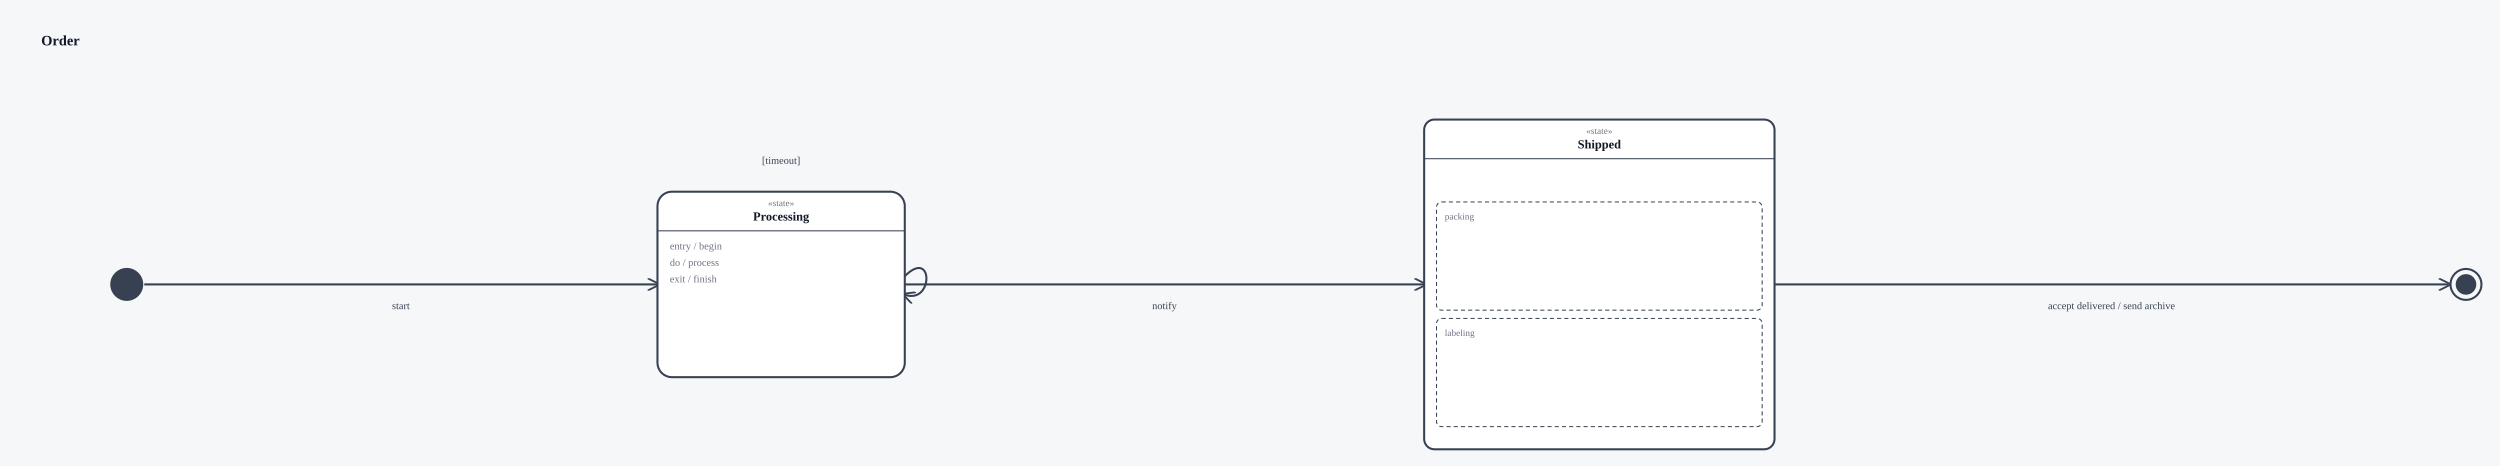
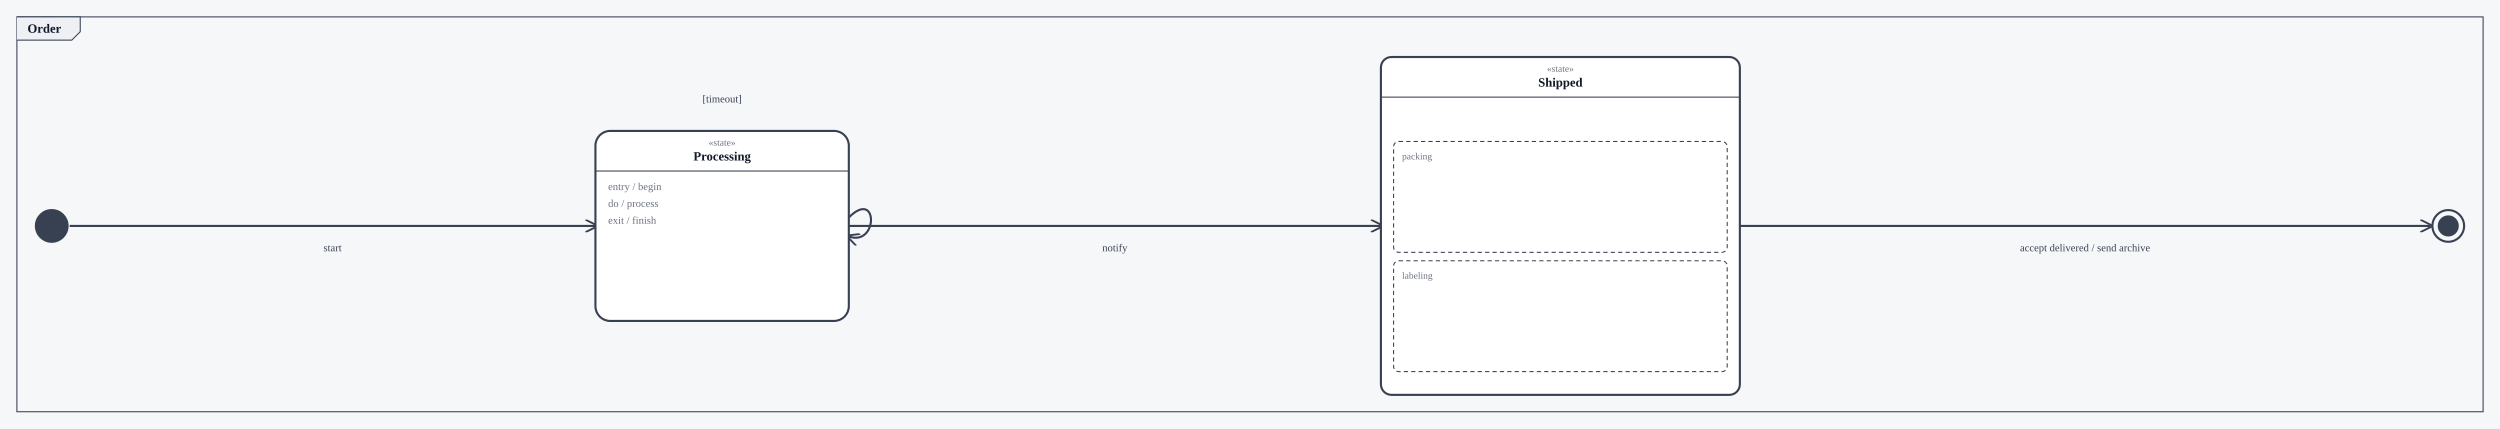
- <svg xmlns="http://www.w3.org/2000/svg" class="sysml-viz-svg" width="100%" height="100%" viewBox="-16 -16 2426 452" role="img" aria-label="Order" data-color-scheme="light" style="touch-action: none; cursor: grab;">
-   <rect class="viz-bg" x="-16" y="-16" width="2426" height="452" fill="#f6f7f9" />
+ <svg xmlns="http://www.w3.org/2000/svg" class="sysml-viz-svg" width="100%" height="100%" viewBox="58 46 2368 406" role="img" aria-label="Order" data-color-scheme="light" style="touch-action: none; cursor: grab;">
+   <rect class="viz-bg" x="58" y="46" width="2368" height="406" fill="#f6f7f9" />
  <defs>
    <marker id="viz-arrow" markerWidth="10" markerHeight="10" refX="9" refY="3" orient="auto" markerUnits="strokeWidth">
      <path d="M0,0 L0,6 L9,3 z" fill="#374151" />
    </marker>
    <marker id="general-d3-arrow" viewBox="0 -5 10 10" refX="8" refY="0" markerWidth="5" markerHeight="5" orient="auto">
      <path d="M0,-4L10,0L0,4" style="fill: #374151;" />
    </marker>
    <marker id="general-d3-arrow-open" viewBox="0 -5 10 10" refX="9" refY="0" markerWidth="8" markerHeight="8" orient="auto">
      <path d="M0,-4L10,0L0,4" style="fill: none; stroke: #374151; stroke-width: 1.3;" />
    </marker>
    <marker id="general-d3-specializes" viewBox="0 -6 12 12" refX="11" refY="0" markerWidth="8" markerHeight="8" orient="auto">
      <path d="M0,0L10,-4L10,4Z" style="fill: #ffffff; stroke: #374151; stroke-width: 1.2;" />
    </marker>
    <marker id="general-d3-defined-by" viewBox="-8 -6 20 12" refX="11" refY="0" markerWidth="13.5" markerHeight="8" orient="auto">
      <path d="M1,-4.5L11,0L1,4.5Z" style="fill: #ffffff; stroke: #374151; stroke-width: 1.2;" />
      <circle cx="-2.5" cy="-3" r="1.2" style="fill: #374151;" />
      <circle cx="-2.5" cy="3" r="1.2" style="fill: #374151;" />
    </marker>
    <marker id="general-d3-subsets" viewBox="0 -6 12 12" refX="11" refY="0" markerWidth="8" markerHeight="8" orient="auto">
      <path d="M1,-4.5L11,0L1,4.5Z" style="fill: #ffffff; stroke: #374151; stroke-width: 1.2;" />
    </marker>
    <marker id="general-d3-diamond" viewBox="0 -6 12 12" refX="2" refY="0" markerWidth="7" markerHeight="7" orient="auto">
      <path d="M0,0L5,-4L10,0L5,4Z" style="fill: #374151;" />
    </marker>
    <marker id="ibd-connection-dot" viewBox="-5 -5 10 10" refX="0" refY="0" markerWidth="5" markerHeight="5" orient="auto">
      <circle r="3" style="fill: #ffffff; stroke: #374151; stroke-width: 1.5;" />
    </marker>
    <marker id="ibd-flow-arrow" viewBox="0 -5 10 10" refX="10" refY="0" markerWidth="8" markerHeight="8" orient="auto">
      <path d="M0,-4L10,0L0,4Z" style="fill: #374151;" />
    </marker>
    <marker id="ibd-interface-arrow" viewBox="0 -5 10 10" refX="10" refY="0" markerWidth="8" markerHeight="8" orient="auto">
      <path d="M0,-4L10,0L0,4Z" style="fill: none; stroke: #374151; stroke-width: 1.5;" />
    </marker>
    <marker id="state-transition-arrow" viewBox="0 -5 10 10" refX="8" refY="0" markerWidth="6" markerHeight="6" orient="auto">
      <path d="M0,-5L10,0L0,5" style="fill: none; stroke: #374151; stroke-width: 1.5;" />
    </marker>
  </defs>
  <style class="sysml-node-chrome-style">.sysml-disclosure { cursor: pointer; outline: none; }
.sysml-disclosure .sysml-disclosure-box,
.sysml-disclosure .sysml-disclosure-glyph { pointer-events: none; }
.sysml-disclosure:hover .sysml-disclosure-target { fill: #e5e7eb !important; fill-opacity: 0.55; }
.sysml-disclosure:hover .sysml-disclosure-box { fill: #e5e7eb; stroke: #374151; }
.sysml-disclosure:focus-visible .sysml-disclosure-target { stroke: #2563eb; stroke-width: 2px; fill: #e5e7eb !important; fill-opacity: 0.35; }
.sysml-disclosure:focus-visible .sysml-disclosure-box { stroke: #2563eb; }
.sysml-compartment-label text { user-select: none; }
.viz-node text { user-select: none; }</style>
  <g class="viz-root">
-     <text x="24" y="28" style="font-size: 14px; font-weight: 700; fill: #111827;">Order</text>
+     <g class="view-frame" style="pointer-events: none;">
+       <rect class="view-frame-border" x="74" y="62" width="2336" height="374" style="fill: none; stroke: #374151; stroke-width: 1px;" />
+       <path class="view-frame-name-compartment" d="M74,62 H134 V76 L126,84 H74" style="fill: #eef0f4; stroke: #374151; stroke-width: 1px;" />
+       <text class="view-frame-name" x="84" y="77" style="font-size: 12px; font-weight: 700; fill: #111827;">Order</text>
+     </g>
    <g class="state-transitions">
      <path class="state-transition-edge" d="M124,260 L622,260" data-edge-id="transition-0" data-base-stroke-width="2" style="fill: none; stroke: #374151; stroke-width: 2px; marker-end: url(#state-transition-arrow);" />
      <path class="viz-edge-hit-target" data-tooltip-kind="edge" data-tooltip-id="transition-0" d="M124,260 L622,260" aria-label="Transition; Name: start; From: Initial; To: Processing; Source ID: init; Target ID: processing" style="fill: none; stroke: transparent; stroke-width: 12px; pointer-events: stroke;" />
      <rect class="transition-label-backing" x="354" y="273" width="38" height="16" style="fill: #f6f7f9; stroke: none;" />
      <text x="373" y="284" text-anchor="middle" style="font-size: 10px; font-weight: 500; fill: #374151;">start</text>
      <path class="state-transition-edge" data-guard="timeout" d="M862,252 C890,224 890,280 862,270" data-edge-id="transition-1" data-base-stroke-width="2" style="fill: none; stroke: #374151; stroke-width: 2px; marker-end: url(#state-transition-arrow);" />
      <path class="viz-edge-hit-target" data-tooltip-kind="edge" data-tooltip-id="transition-1" d="M862,252 C890,224 890,280 862,270" aria-label="Transition; Name: [timeout]; From: Processing; To: Processing; Guard: timeout; Source ID: processing; Target ID: processing" style="fill: none; stroke: transparent; stroke-width: 12px; pointer-events: stroke;" />
      <rect class="transition-label-backing" x="711" y="132" width="62" height="16" style="fill: #f6f7f9; stroke: none;" />
      <text x="742" y="143" text-anchor="middle" style="font-size: 10px; font-weight: 500; fill: #374151;">[timeout]</text>
      <path class="state-transition-edge" data-effect="notify" d="M862,260 L1366,260" data-edge-id="transition-2" data-base-stroke-width="2" style="fill: none; stroke: #374151; stroke-width: 2px; marker-end: url(#state-transition-arrow);" />
      <path class="viz-edge-hit-target" data-tooltip-kind="edge" data-tooltip-id="transition-2" d="M862,260 L1366,260" aria-label="Transition; Name: notify; From: Processing; To: Shipped; Effect: notify; Source ID: processing; Target ID: shipped" style="fill: none; stroke: transparent; stroke-width: 12px; pointer-events: stroke;" />
      <rect class="transition-label-backing" x="1092" y="273" width="44" height="16" style="fill: #f6f7f9; stroke: none;" />
      <text x="1114" y="284" text-anchor="middle" style="font-size: 10px; font-weight: 500; fill: #374151;">notify</text>
      <path class="state-transition-edge" data-accept="delivered" data-send="archive" d="M1706,260 L2360,260" data-edge-id="transition-3" data-base-stroke-width="2" style="fill: none; stroke: #374151; stroke-width: 2px; marker-end: url(#state-transition-arrow);" />
      <path class="viz-edge-hit-target" data-tooltip-kind="edge" data-tooltip-id="transition-3" d="M1706,260 L2360,260" aria-label="Transition; Name: accept delivered / send archive; From: Shipped; To: Done; Accept: delivered; Send: archive; Source ID: shipped; Target ID: done" style="fill: none; stroke: transparent; stroke-width: 12px; pointer-events: stroke;" />
      <rect class="transition-label-backing" x="1936" y="273" width="194" height="16" style="fill: #f6f7f9; stroke: none;" />
      <text x="2033" y="284" text-anchor="middle" style="font-size: 10px; font-weight: 500; fill: #374151;">accept delivered / send archive</text>
    </g>
    <g class="state-nodes">
      <g class="state-node state-transition-node" data-node-id="init" transform="translate(90,243)" style="cursor: ;">
        <circle class="node-background" data-original-stroke="#374151" data-original-width="2px" cx="17" cy="17" r="15" style="fill: #374151; stroke: #374151; stroke-width: 2px;" />
      </g>
      <g class="state-node state-transition-node" data-node-id="processing" transform="translate(622,170)" style="cursor: ;">
        <rect class="node-background" data-original-stroke="#374151" data-original-width="2px" width="240" height="180" rx="14" style="fill: #ffffff; stroke: #374151; stroke-width: 2px;" />
        <text class="state-keyword" x="120" y="14" text-anchor="middle" style="font-size: 9px; fill: #6b7280;">«state»</text>
        <text x="120" y="28" text-anchor="middle" style="font-size: 12px; font-weight: 700; fill: #111827;">Processing</text>
        <line class="state-compartment-divider" x1="0" x2="240" y1="38" y2="38" style="stroke: #374151; stroke-width: 1px;" />
        <text class="state-action-compartment" x="12" y="56" style="font-size: 10px; fill: #6b7280;">entry / begin</text>
        <text class="state-action-compartment" x="12" y="72" style="font-size: 10px; fill: #6b7280;">do / process</text>
        <text class="state-action-compartment" x="12" y="88" style="font-size: 10px; fill: #6b7280;">exit / finish</text>
      </g>
      <g class="state-node state-transition-node" data-node-id="shipped" transform="translate(1366,100)" style="cursor: ;">
        <rect class="node-background" data-original-stroke="#374151" data-original-width="2px" width="340" height="320" rx="10" style="fill: #ffffff; stroke: #374151; stroke-width: 2px;" />
        <text class="state-keyword" x="170" y="14" text-anchor="middle" style="font-size: 9px; fill: #6b7280;">«state»</text>
        <text x="170" y="28" text-anchor="middle" style="font-size: 12px; font-weight: 700; fill: #111827;">Shipped</text>
        <line class="state-compartment-divider" x1="0" x2="340" y1="38" y2="38" style="stroke: #374151; stroke-width: 1px;" />
        <rect class="state-region" x="12" y="80" width="316" height="105" rx="5" style="fill: none; stroke: #374151; stroke-dasharray: 4,3;" />
        <text class="state-region-label" x="20" y="97" style="font-size: 9px; fill: #6b7280;">packing</text>
        <rect class="state-region" x="12" y="193" width="316" height="105" rx="5" style="fill: none; stroke: #374151; stroke-dasharray: 4,3;" />
        <text class="state-region-label" x="20" y="210" style="font-size: 9px; fill: #6b7280;">labeling</text>
      </g>
      <g class="state-node state-transition-node" data-node-id="done" transform="translate(2360,243)" style="cursor: ;">
        <circle class="node-background" data-original-stroke="#374151" data-original-width="2px" cx="17" cy="17" r="15" style="fill: #f6f7f9; stroke: #374151; stroke-width: 2px;" />
        <circle cx="17" cy="17" r="10" style="fill: #374151; stroke: none;" />
      </g>
    </g>
  </g>
</svg>
